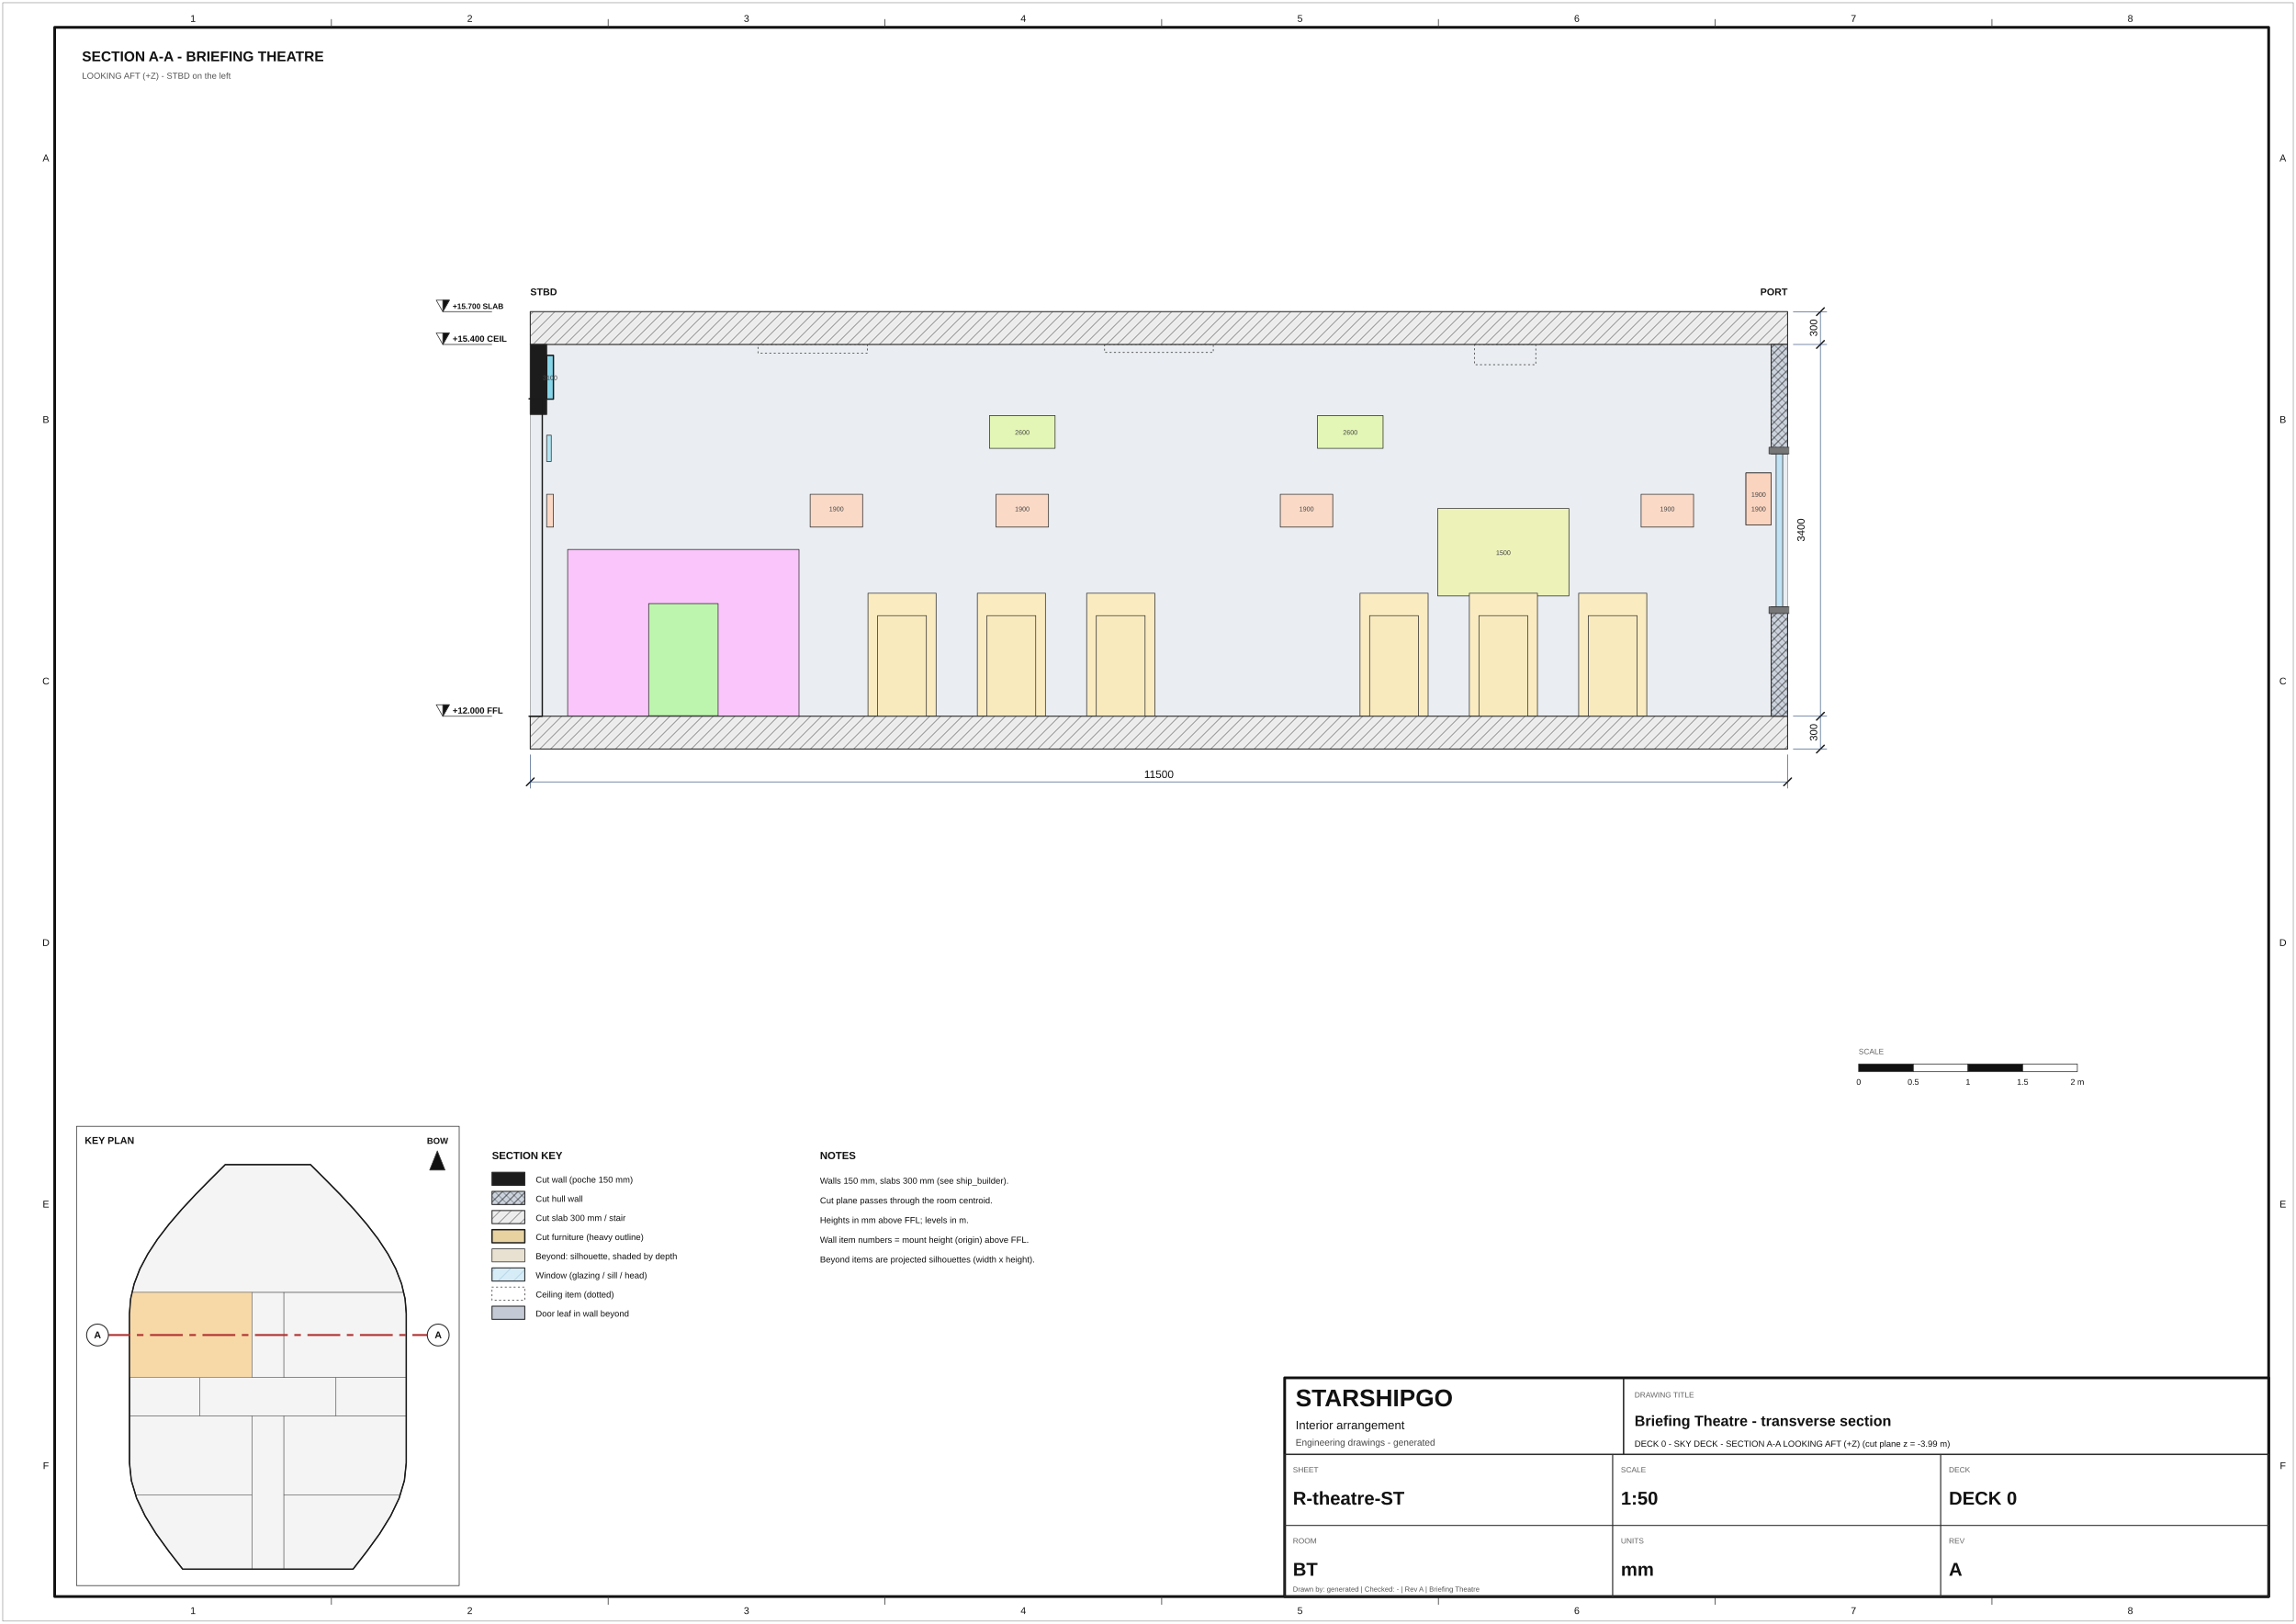
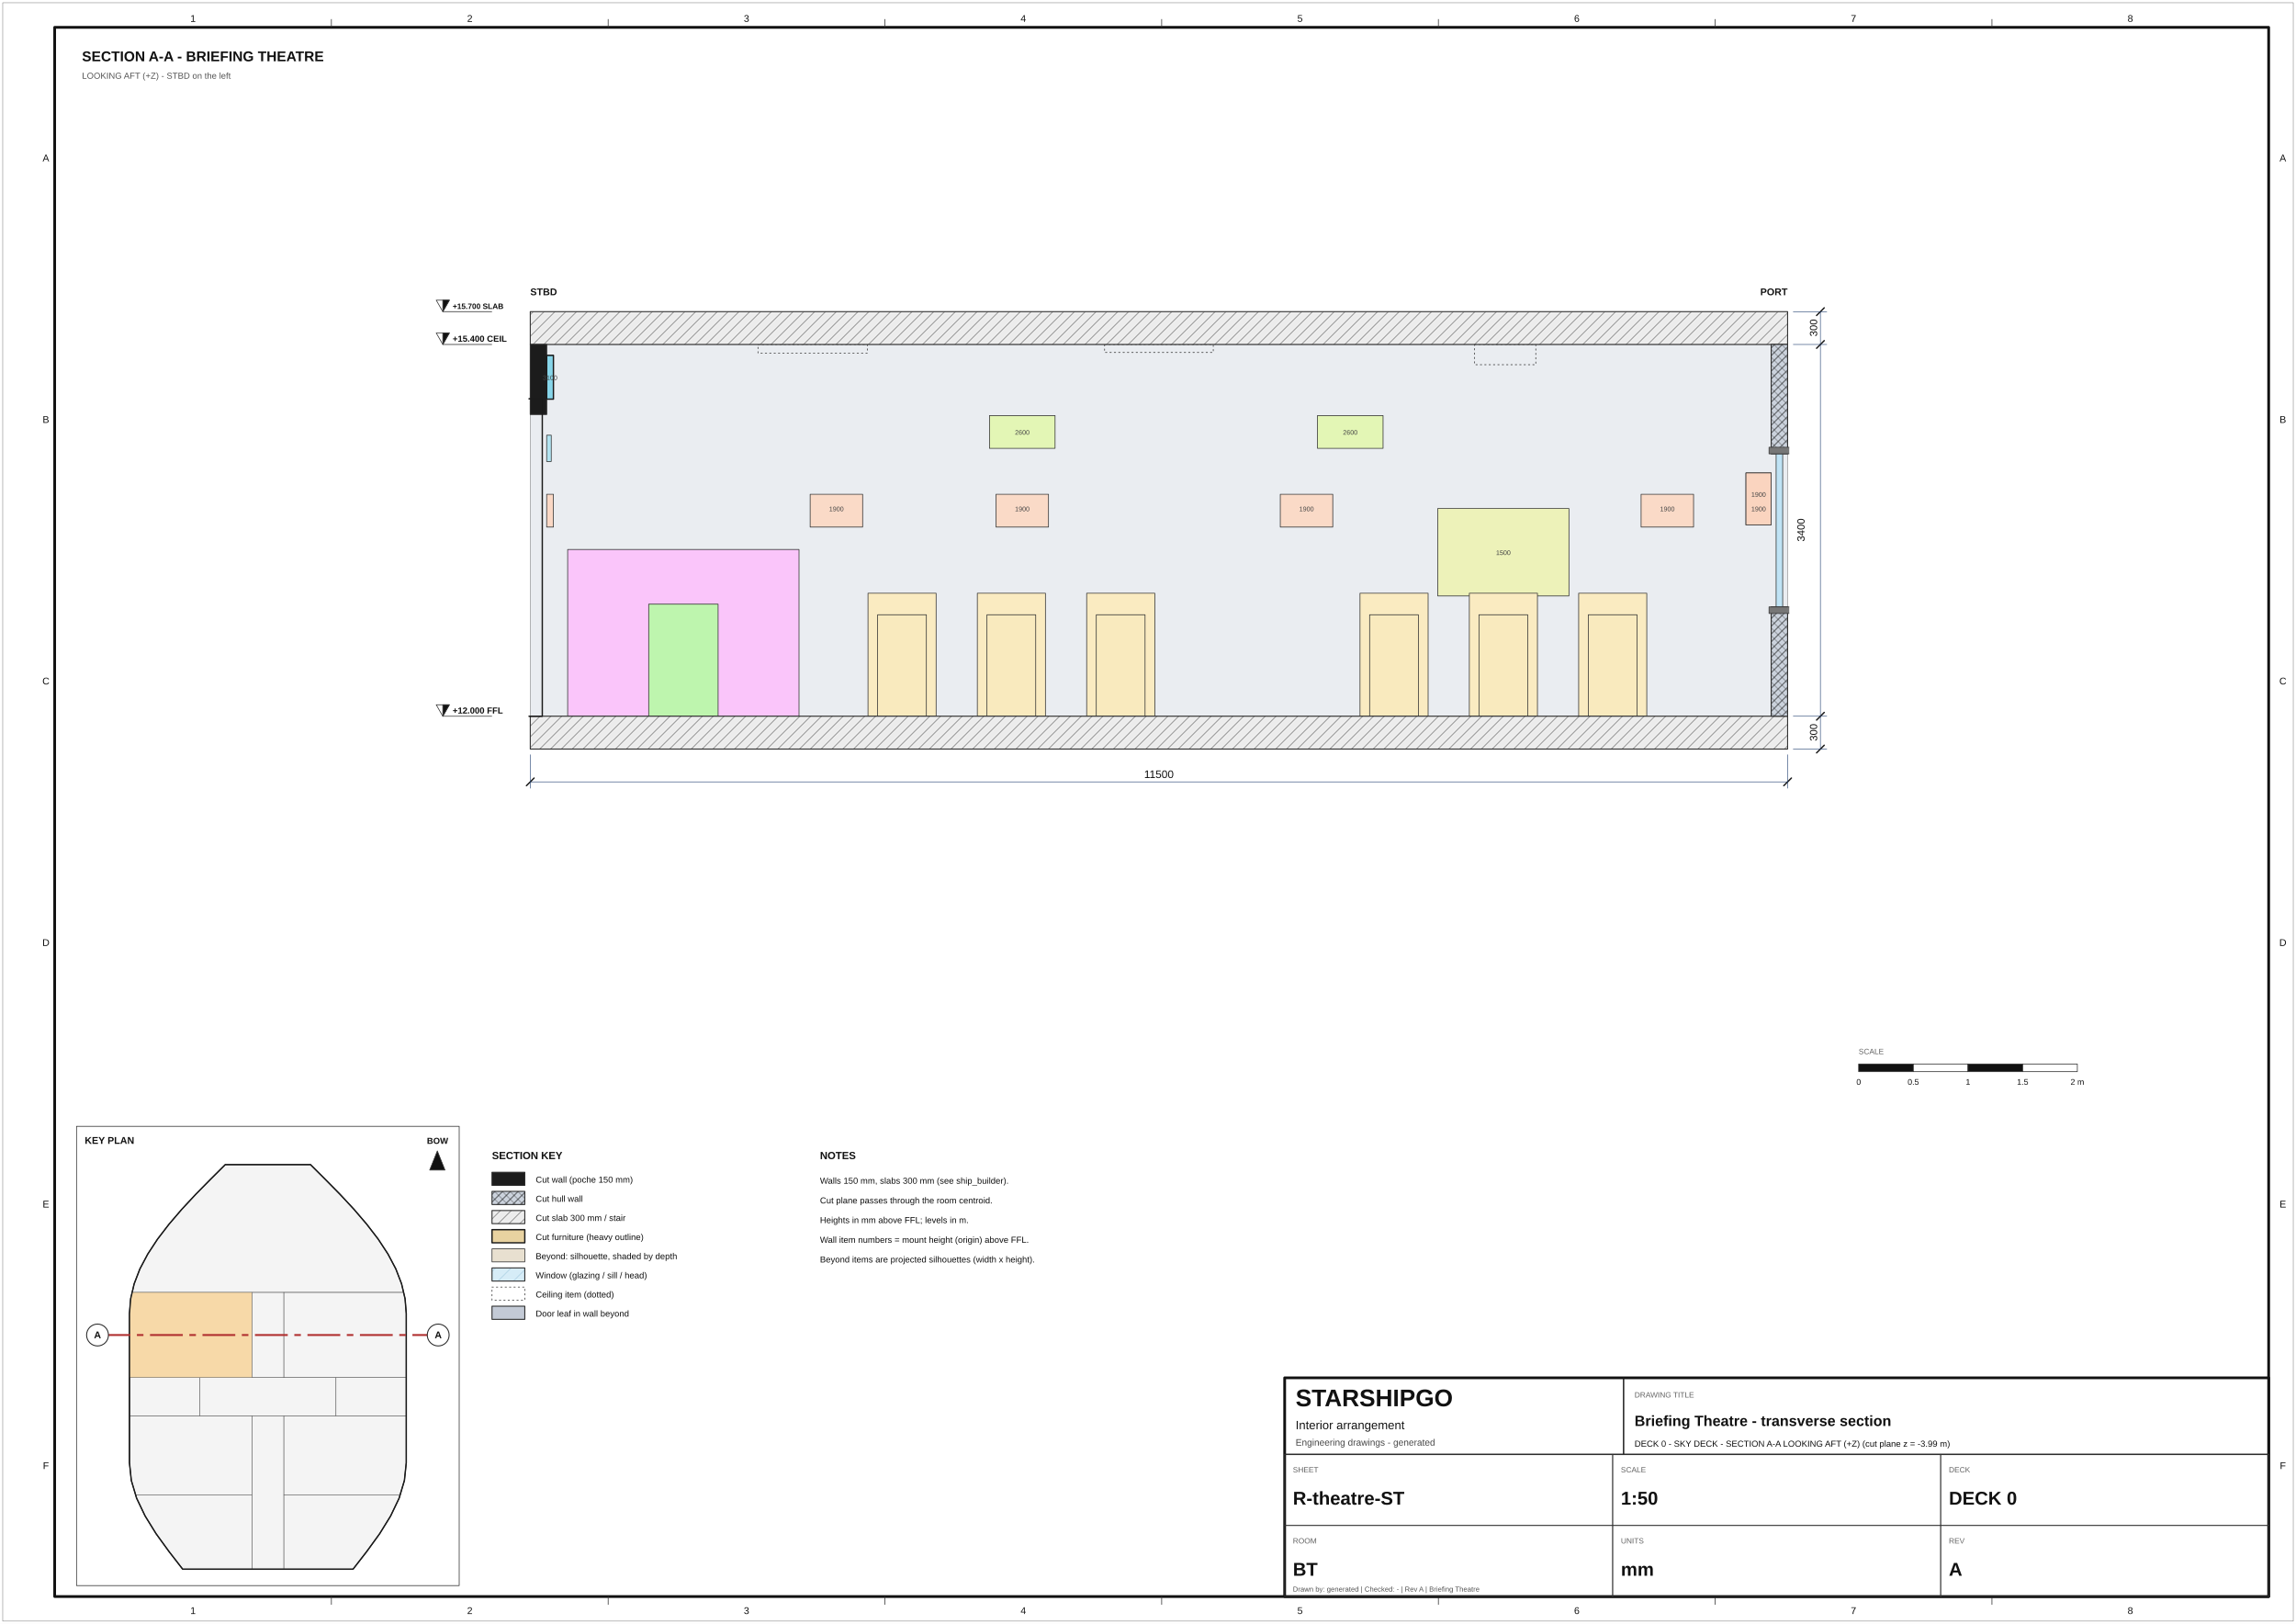
<svg xmlns="http://www.w3.org/2000/svg" width="420mm" height="297mm" viewBox="0 0 420 297">
  <style>
.t{font-family:Arial, Helvetica, 'DejaVu Sans', sans-serif;fill:#111}
.b{font-weight:bold}.i{font-style:italic}
.h{stroke:#111;stroke-width:.5;stroke-linejoin:round;stroke-linecap:round}
.m{stroke:#1a1a1a;stroke-width:.25;stroke-linejoin:round;stroke-linecap:round}
.n{stroke:#2a2a2a;stroke-width:.18;stroke-linejoin:round}
.f{stroke:#333;stroke-width:.13;stroke-linejoin:round}
.x{stroke:#555;stroke-width:.07}
.g{stroke:#9a9a9a;stroke-width:.1}
.gg{stroke:#c4c4c4;stroke-width:.08}
.d{stroke:#1d3c6e;stroke-width:.1}
.dsh{stroke:#222;stroke-width:.18;stroke-dasharray:1.6 .8}
.dot{stroke:#444;stroke-width:.14;stroke-dasharray:.25 .55;stroke-linecap:round}
.hid{stroke:#777;stroke-width:.12;stroke-dasharray:1 .7}
.cl{stroke:#b03030;stroke-width:.12;stroke-dasharray:5 1 1 1}
.cut{stroke:#b03030;stroke-width:.35;stroke-dasharray:6 1.2 1.2 1.2}
.red{stroke:#b03030;stroke-width:.13;stroke-dasharray:1.2 .7}
.none{stroke:none}
.halo{paint-order:stroke;stroke:#fff;stroke-width:.8;stroke-linejoin:round}
</style>
  <defs>
    <pattern id="hSlab" width="1.4" height="1.4" patternUnits="userSpaceOnUse" patternTransform="rotate(45)">
      <rect width="1.4" height="1.4" fill="#ececec" />
      <line x1="0" y1="0" x2="0" y2="1.4" stroke="#222" stroke-width=".13" />
    </pattern>
    <pattern id="hHull" width="1" height="1" patternUnits="userSpaceOnUse" patternTransform="rotate(45)">
      <rect width="1" height="1" fill="#c9d0da" />
      <line x1="0" y1="0" x2="0" y2="1" stroke="#111" stroke-width=".2" />
      <line x1="0" y1="0" x2="1" y2="0" stroke="#111" stroke-width=".1" />
    </pattern>
    <pattern id="hHole" width="1.6" height="1.6" patternUnits="userSpaceOnUse" patternTransform="rotate(-45)">
      <line x1="0" y1="0" x2="0" y2="1.6" stroke="#444" stroke-width=".12" />
    </pattern>
    <pattern id="hZone" width="1.8" height="1.8" patternUnits="userSpaceOnUse" patternTransform="rotate(45)">
      <line x1="0" y1="0" x2="0" y2="1.8" stroke="#d08080" stroke-width=".1" />
    </pattern>
    <pattern id="hPlen" width="1.6" height="1.6" patternUnits="userSpaceOnUse">
      <circle cx=".4" cy=".4" r=".12" fill="#888" />
      <circle cx="1.2" cy="1.2" r=".12" fill="#888" />
    </pattern>
    <pattern id="hGlass" width="2" height="2" patternUnits="userSpaceOnUse" patternTransform="rotate(45)">
      <rect width="2" height="2" fill="#d6ecf7" />
      <line x1="0" y1="0" x2="0" y2="2" stroke="#5a9abb" stroke-width=".08" />
    </pattern>
    <pattern id="hFloor" width="1.2" height="1.2" patternUnits="userSpaceOnUse" patternTransform="rotate(-45)">
      <rect width="1.2" height="1.2" fill="#f2f2f2" />
      <line x1="0" y1="0" x2="0" y2="1.2" stroke="#555" stroke-width=".1" />
    </pattern>
  </defs>
  <rect x="0" y="0" width="420" height="297" fill="#ffffff" />
  <text x="15" y="11.2" font-size="2.6" class="t b">SECTION A-A - BRIEFING THEATRE</text>
  <text x="15" y="14.4" font-size="1.6" class="t" style="fill:#555">LOOKING AFT (+Z)  -  STBD on the left</text>
  <clipPath id="clipA">
    <rect x="96.7" y="56.7" width="230.6" height="80.6" />
  </clipPath>
  <g clip-path="url(#clipA)">
    <polygon points="97,63 327,63 327,131 97,131" class="x" fill="#eaedf1" />
    <polygon points="300.2,90.4 309.8,90.4 309.8,96.4 300.2,96.4" class="f" fill="#fadac7" />
    <polygon points="234.2,90.4 243.8,90.4 243.8,96.4 234.2,96.4" class="f" fill="#fadac7" />
    <polygon points="182.2,90.4 191.8,90.4 191.8,96.4 182.2,96.4" class="f" fill="#fadac7" />
    <polygon points="148.2,90.4 157.8,90.4 157.8,96.4 148.2,96.4" class="f" fill="#fadac7" />
    <polygon points="181,76 193,76 193,82 181,82" class="f" fill="#e3f6b5" />
    <polygon points="241,76 253,76 253,82 241,82" class="f" fill="#e3f6b5" />
    <polygon points="263,93 287,93 287,109 263,109" class="f" fill="#edf2b9" />
    <polygon points="319.38,86.5 324,86.5 324,96 319.38,96" class="f" fill="#fad9c6" />
    <polygon points="100,90.4 101.24,90.4 101.24,96.4 100,96.4" class="f" fill="#fad8c5" />
    <polygon points="103.84,100.5 146.16,100.5 146.16,131 103.84,131" class="f" fill="#fac5fa" />
    <polygon points="290.22,111.8 299.78,111.8 299.78,131 290.22,131" class="f" fill="#f5cdb0" />
    <polygon points="270.22,111.8 279.78,111.8 279.78,131 270.22,131" class="f" fill="#f5cdb0" />
    <polygon points="250.22,111.8 259.78,111.8 259.78,131 250.22,131" class="f" fill="#f5cdb0" />
    <polygon points="200.22,111.8 209.78,111.8 209.78,131 200.22,131" class="f" fill="#f5cdb0" />
    <polygon points="180.22,111.8 189.78,111.8 189.78,131 180.22,131" class="f" fill="#f5cdb0" />
    <polygon points="160.22,111.8 169.78,111.8 169.78,131 160.22,131" class="f" fill="#f5cdb0" />
-     <polygon points="118.66,110.4 131.36,110.4 131.36,130.9 118.66,130.9" class="f" fill="#bef5ae" />
+     <polygon points="118.66,110.5 131.36,110.5 131.36,131 118.66,131" class="f" fill="#bef5ae" />
    <polygon points="100,79.6 100.84,79.6 100.84,84.4 100,84.4" class="f" fill="#b2e4f1" />
    <polygon points="288.78,108.5 301.24,108.5 301.24,131 288.78,131" class="f" fill="#faebc1" />
    <polygon points="268.78,108.5 281.24,108.5 281.24,131 268.78,131" class="f" fill="#faebc1" />
    <polygon points="248.78,108.5 261.24,108.5 261.24,131 248.78,131" class="f" fill="#faebc1" />
    <polygon points="198.78,108.5 211.24,108.5 211.24,131 198.78,131" class="f" fill="#faebc1" />
    <polygon points="178.78,108.5 191.24,108.5 191.24,131 178.78,131" class="f" fill="#faebc1" />
    <polygon points="158.78,108.5 171.24,108.5 171.24,131 158.78,131" class="f" fill="#faebc1" />
    <polygon points="269.74,63 280.94,63 280.94,66.7 269.74,66.7" class="dot" fill="none" />
    <polygon points="202.06,63 221.94,63 221.94,64.46 202.06,64.46" class="dot" fill="none" />
    <polygon points="138.66,63 158.66,63 158.66,64.58 138.66,64.58" class="dot" fill="none" />
    <polygon points="319.38,86.5 324,86.5 324,96 319.38,96" class="f" fill="#fad4bf" />
-     <polygon points="290.54,112.6 299.46,112.6 299.46,131.16 290.54,131.16" class="f" fill="#f9eabe" />
-     <polygon points="270.54,112.6 279.46,112.6 279.46,131.16 270.54,131.16" class="f" fill="#f9eabe" />
-     <polygon points="250.54,112.6 259.46,112.6 259.46,131.16 250.54,131.16" class="f" fill="#f9eabe" />
-     <polygon points="200.54,112.6 209.46,112.6 209.46,131.16 200.54,131.16" class="f" fill="#f9eabe" />
-     <polygon points="180.54,112.6 189.46,112.6 189.46,131.16 180.54,131.16" class="f" fill="#f9eabe" />
-     <polygon points="160.54,112.6 169.46,112.6 169.46,131.16 160.54,131.16" class="f" fill="#f9eabe" />
+     <polygon points="290.54,112.44 299.46,112.44 299.46,131 290.54,131" class="f" fill="#f9eabe" />
+     <polygon points="270.54,112.44 279.46,112.44 279.46,131 270.54,131" class="f" fill="#f9eabe" />
+     <polygon points="250.54,112.44 259.46,112.44 259.46,131 250.54,131" class="f" fill="#f9eabe" />
+     <polygon points="200.54,112.44 209.46,112.44 209.46,131 200.54,131" class="f" fill="#f9eabe" />
+     <polygon points="180.54,112.44 189.46,112.44 189.46,131 180.54,131" class="f" fill="#f9eabe" />
+     <polygon points="160.54,112.44 169.46,112.44 169.46,131 160.54,131" class="f" fill="#f9eabe" />
    <polygon points="94.4,72.94 99.2,72.94 99.2,131 94.4,131" class="f" fill="none" />
    <polygon points="100,65 101.24,65 101.24,73 100,73" class="f" fill="#ade2f0" />
    <polygon points="97,131 327,131 327,137 97,137" class="n" fill="url(#hSlab)" />
    <polygon points="97,57 327,57 327,63 97,63" class="n" fill="url(#hSlab)" />
    <polygon points="97,63 100,63 100,75.8 97,75.8" class="n" fill="#1c1c1c" />
    <polygon points="324,111 327,111 327,131 324,131" class="n" fill="url(#hHull)" />
    <polygon points="324,63 327,63 327,83 324,83" class="n" fill="url(#hHull)" />
    <polygon points="324.9,83 326.1,83 326.1,111 324.9,111" class="f" fill="#bfe3f5" />
    <polygon points="323.6,111 327.4,111 327.4,112.2 323.6,112.2" class="f" fill="#777" />
    <polygon points="323.6,81.8 327.4,81.8 327.4,83 323.6,83" class="f" fill="#777" />
    <polygon points="94.4,72.94 99.2,72.94 99.2,131 94.4,131" class="m" fill="none" />
    <polygon points="100,65 101.24,65 101.24,73 100,73" class="m" fill="#87d5e9" />
  </g>
  <text x="275" y="101.5" font-size="1.2" class="t" text-anchor="middle" style="fill:#444">1500</text>
  <text x="247" y="79.5" font-size="1.2" class="t" text-anchor="middle" style="fill:#444">2600</text>
  <text x="187" y="79.5" font-size="1.2" class="t" text-anchor="middle" style="fill:#444">2600</text>
  <text x="305" y="93.5" font-size="1.2" class="t" text-anchor="middle" style="fill:#444">1900</text>
  <text x="239" y="93.5" font-size="1.2" class="t" text-anchor="middle" style="fill:#444">1900</text>
  <text x="187" y="93.5" font-size="1.2" class="t" text-anchor="middle" style="fill:#444">1900</text>
  <text x="153" y="93.5" font-size="1.2" class="t" text-anchor="middle" style="fill:#444">1900</text>
  <text x="321.69" y="93.5" font-size="1.2" class="t" text-anchor="middle" style="fill:#444">1900</text>
  <text x="321.69" y="90.86" font-size="1.2" class="t" text-anchor="middle" style="fill:#444">1900</text>
  <text x="100.62" y="69.5" font-size="1.2" class="t" text-anchor="middle" style="fill:#444">3100</text>
  <text x="97" y="54" font-size="1.8" class="t b">STBD</text>
  <text x="327" y="54" font-size="1.8" class="t b" text-anchor="end">PORT</text>
  <line x1="333" y1="137" x2="333" y2="57" class="d" />
  <line x1="332.3" y1="137.7" x2="333.7" y2="136.3" class="m" />
  <line x1="328" y1="137" x2="334.2" y2="137" class="d" />
  <line x1="332.3" y1="131.7" x2="333.7" y2="130.3" class="m" />
  <line x1="328" y1="131" x2="334.2" y2="131" class="d" />
  <line x1="332.3" y1="63.7" x2="333.7" y2="62.3" class="m" />
  <line x1="328" y1="63" x2="334.2" y2="63" class="d" />
  <line x1="332.3" y1="57.7" x2="333.7" y2="56.3" class="m" />
  <line x1="328" y1="57" x2="334.2" y2="57" class="d" />
  <text x="332.4" y="135.54" font-size="1.9" class="t" transform="rotate(-90 332.4 135.54)">300</text>
  <text x="330.1" y="99.05" font-size="1.9" class="t" transform="rotate(-90 330.1 99.05)">3400</text>
  <text x="332.4" y="61.54" font-size="1.9" class="t" transform="rotate(-90 332.4 61.54)">300</text>
  <line x1="81" y1="131" x2="90" y2="131" class="f" />
  <polygon points="81,131 79.8,128.9 82.2,128.9" class="f" fill="#fff" />
  <polygon points="81,131 82.2,128.9 81,128.9" class="f" fill="#111" />
  <text x="82.8" y="130.5" font-size="1.6" class="t b">+12.000 FFL</text>
  <line x1="81" y1="63" x2="90" y2="63" class="f" />
  <polygon points="81,63 79.8,60.9 82.2,60.9" class="f" fill="#fff" />
  <polygon points="81,63 82.2,60.9 81,60.9" class="f" fill="#111" />
  <text x="82.8" y="62.5" font-size="1.6" class="t b">+15.400 CEIL</text>
  <line x1="81" y1="57" x2="90" y2="57" class="f" />
  <polygon points="81,57 79.8,54.9 82.2,54.9" class="f" fill="#fff" />
  <polygon points="81,57 82.2,54.9 81,54.9" class="f" fill="#111" />
  <text x="82.8" y="56.5" font-size="1.4" class="t b">+15.700 SLAB</text>
  <line x1="97" y1="143" x2="327" y2="143" class="d" />
  <line x1="96.3" y1="143.7" x2="97.7" y2="142.3" class="m" />
  <line x1="326.3" y1="143.7" x2="327.7" y2="142.3" class="m" />
  <line x1="97" y1="138" x2="97" y2="144.2" class="d" />
  <line x1="327" y1="138" x2="327" y2="144.2" class="d" />
  <text x="212" y="142.3" font-size="2" class="t" text-anchor="middle">11500</text>
  <text x="340" y="192.8" font-size="1.4" class="t" style="fill:#666">SCALE</text>
  <rect x="340" y="194.6" width="10" height="1.4" class="f" fill="#111" />
  <rect x="350" y="194.6" width="10" height="1.4" class="f" fill="#fff" />
  <rect x="360" y="194.6" width="10" height="1.4" class="f" fill="#111" />
  <rect x="370" y="194.6" width="10" height="1.4" class="f" fill="#fff" />
  <text x="340" y="198.4" font-size="1.5" class="t" text-anchor="middle">0</text>
  <text x="350" y="198.4" font-size="1.5" class="t" text-anchor="middle">0.5</text>
  <text x="360" y="198.4" font-size="1.5" class="t" text-anchor="middle">1</text>
  <text x="370" y="198.4" font-size="1.5" class="t" text-anchor="middle">1.5</text>
  <text x="380" y="198.4" font-size="1.5" class="t" text-anchor="middle">2 m</text>
  <rect x="14" y="206" width="70" height="84" class="f" fill="none" />
  <text x="15.5" y="209.2" font-size="1.8" class="t b">KEY PLAN</text>
  <polygon points="56.79,213 59.53,215.73 62.21,218.45 64.75,221.18 67.09,223.91 69.18,226.63 70.97,229.36 72.41,232.08 73.46,234.81 74.1,237.54 74.32,240.26 74.32,267.53 73.98,270.77 73.01,274.02 71.46,277.26 69.45,280.51 67.1,283.75 64.58,287 33.42,287 30.9,283.75 28.55,280.51 26.54,277.26 24.99,274.02 24.02,270.77 23.68,267.53 23.68,240.26 23.9,237.54 24.54,234.81 25.59,232.08 27.03,229.36 28.82,226.63 30.91,223.91 33.25,221.18 35.79,218.45 38.47,215.73 41.21,213" class="n" fill="#f4f4f4" />
  <polygon points="46.08,236.37 51.92,236.37 51.92,251.95 46.08,251.95" class="x" fill="none" />
  <polygon points="46.08,258.96 51.92,258.96 51.92,287 46.08,287" class="x" fill="none" />
  <polygon points="36.54,251.95 61.46,251.95 61.46,258.96 36.54,258.96" class="x" fill="none" />
  <polygon points="23.68,251.95 36.54,251.95 36.54,258.96 23.68,258.96" class="x" fill="none" />
  <polygon points="61.46,251.95 74.32,251.95 74.32,258.96 61.46,258.96" class="x" fill="none" />
  <polygon points="24.54,234.81 25.59,232.08 27.03,229.36 28.82,226.63 30.91,223.91 33.25,221.18 35.79,218.45 38.47,215.73 41.21,213 56.79,213 59.53,215.73 62.21,218.45 64.75,221.18 67.09,223.91 69.18,226.63 70.97,229.36 72.41,232.08 73.46,234.81 73.83,236.37 24.17,236.37" class="x" fill="none" />
  <polygon points="23.68,240.26 23.9,237.54 24.17,236.37 46.08,236.37 46.08,251.95 23.68,251.95" class="x" fill="#f7d9a8" />
  <polygon points="51.92,236.37 73.83,236.37 74.1,237.54 74.32,240.26 74.32,251.95 51.92,251.95" class="x" fill="none" />
  <polygon points="24.02,270.77 23.68,267.53 23.68,258.96 46.08,258.96 46.08,273.37 24.79,273.37" class="x" fill="none" />
  <polygon points="30.9,283.75 28.55,280.51 26.54,277.26 24.99,274.02 24.79,273.37 46.08,273.37 46.08,287 33.42,287" class="x" fill="none" />
  <polygon points="51.92,258.96 74.32,258.96 74.32,267.53 73.98,270.77 73.21,273.37 51.92,273.37" class="x" fill="none" />
  <polygon points="51.92,273.37 73.21,273.37 73.01,274.02 71.46,277.26 69.45,280.51 67.1,283.75 64.58,287 51.92,287" class="x" fill="none" />
  <polygon points="56.79,213 59.53,215.73 62.21,218.45 64.75,221.18 67.09,223.91 69.18,226.63 70.97,229.36 72.41,232.08 73.46,234.81 74.1,237.54 74.32,240.26 74.32,267.53 73.98,270.77 73.01,274.02 71.46,277.26 69.45,280.51 67.1,283.75 64.58,287 33.42,287 30.9,283.75 28.55,280.51 26.54,277.26 24.99,274.02 24.02,270.77 23.68,267.53 23.68,240.26 23.9,237.54 24.54,234.81 25.59,232.08 27.03,229.36 28.82,226.63 30.91,223.91 33.25,221.18 35.79,218.45 38.47,215.73 41.21,213" class="m" fill="none" />
  <line x1="17.84" y1="244.17" x2="80.16" y2="244.17" class="cut" />
  <circle cx="17.84" cy="244.17" r="2" class="n" fill="#fff" />
  <text x="17.84" y="244.77" font-size="1.8" class="t b" text-anchor="middle">A</text>
  <circle cx="80.16" cy="244.17" r="2" class="n" fill="#fff" />
  <text x="80.16" y="244.77" font-size="1.8" class="t b" text-anchor="middle">A</text>
  <text x="82" y="209.2" font-size="1.6" class="t b" text-anchor="end">BOW</text>
  <polygon points="80,210.5 81.4,214 78.6,214" class="f" fill="#111" />
  <text x="90" y="212" font-size="1.9" class="t b">SECTION KEY</text>
  <rect x="90" y="214.4" width="6" height="2.4" class="n" fill="#1c1c1c" />
  <text x="98" y="216.3" font-size="1.6" class="t">Cut wall (poche 150 mm)</text>
  <rect x="90" y="217.9" width="6" height="2.4" class="n" fill="url(#hHull)" />
  <text x="98" y="219.8" font-size="1.6" class="t">Cut hull wall</text>
  <rect x="90" y="221.4" width="6" height="2.4" class="n" fill="url(#hSlab)" />
  <text x="98" y="223.3" font-size="1.6" class="t">Cut slab 300 mm / stair</text>
  <rect x="90" y="224.9" width="6" height="2.4" class="m" fill="#e8d2a0" />
  <text x="98" y="226.8" font-size="1.6" class="t">Cut furniture (heavy outline)</text>
  <rect x="90" y="228.4" width="6" height="2.4" class="f" fill="#e8e0d0" />
  <text x="98" y="230.3" font-size="1.6" class="t">Beyond: silhouette, shaded by depth</text>
  <rect x="90" y="231.9" width="6" height="2.4" class="n" fill="url(#hGlass)" />
  <text x="98" y="233.8" font-size="1.6" class="t">Window (glazing / sill / head)</text>
  <rect x="90" y="235.4" width="6" height="2.4" class="dot" fill="none" />
  <text x="98" y="237.3" font-size="1.6" class="t">Ceiling item (dotted)</text>
  <rect x="90" y="238.9" width="6" height="2.4" class="n" fill="#c3cad6" />
  <text x="98" y="240.8" font-size="1.6" class="t">Door leaf in wall beyond</text>
  <text x="150" y="212" font-size="1.9" class="t b">NOTES</text>
  <text x="150" y="216.5" font-size="1.6" class="t">Walls 150 mm, slabs 300 mm (see ship_builder).</text>
  <text x="150" y="220.1" font-size="1.6" class="t">Cut plane passes through the room centroid.</text>
  <text x="150" y="223.7" font-size="1.6" class="t">Heights in mm above FFL; levels in m.</text>
  <text x="150" y="227.3" font-size="1.6" class="t">Wall item numbers = mount height (origin) above FFL.</text>
  <text x="150" y="230.9" font-size="1.6" class="t">Beyond items are projected silhouettes (width x height).</text>
  <rect x="0.5" y="0.5" width="419" height="296" class="x" fill="none" />
  <rect x="10" y="5" width="405" height="287" class="h" fill="none" />
  <text x="35.31" y="4" font-size="1.8" class="t" text-anchor="middle">1</text>
  <text x="35.31" y="295.2" font-size="1.8" class="t" text-anchor="middle">1</text>
  <text x="85.94" y="4" font-size="1.8" class="t" text-anchor="middle">2</text>
  <text x="85.94" y="295.2" font-size="1.8" class="t" text-anchor="middle">2</text>
  <line x1="60.62" y1="3.5" x2="60.62" y2="5" class="f" />
  <line x1="60.62" y1="292" x2="60.62" y2="293.5" class="f" />
  <text x="136.56" y="4" font-size="1.8" class="t" text-anchor="middle">3</text>
  <text x="136.56" y="295.2" font-size="1.8" class="t" text-anchor="middle">3</text>
  <line x1="111.25" y1="3.5" x2="111.25" y2="5" class="f" />
  <line x1="111.25" y1="292" x2="111.25" y2="293.5" class="f" />
  <text x="187.19" y="4" font-size="1.8" class="t" text-anchor="middle">4</text>
  <text x="187.19" y="295.2" font-size="1.8" class="t" text-anchor="middle">4</text>
  <line x1="161.88" y1="3.5" x2="161.88" y2="5" class="f" />
  <line x1="161.88" y1="292" x2="161.88" y2="293.5" class="f" />
  <text x="237.81" y="4" font-size="1.8" class="t" text-anchor="middle">5</text>
  <text x="237.81" y="295.2" font-size="1.8" class="t" text-anchor="middle">5</text>
  <line x1="212.5" y1="3.5" x2="212.5" y2="5" class="f" />
  <line x1="212.5" y1="292" x2="212.5" y2="293.5" class="f" />
  <text x="288.44" y="4" font-size="1.8" class="t" text-anchor="middle">6</text>
  <text x="288.44" y="295.2" font-size="1.8" class="t" text-anchor="middle">6</text>
  <line x1="263.12" y1="3.5" x2="263.12" y2="5" class="f" />
  <line x1="263.12" y1="292" x2="263.12" y2="293.5" class="f" />
  <text x="339.06" y="4" font-size="1.8" class="t" text-anchor="middle">7</text>
  <text x="339.06" y="295.2" font-size="1.8" class="t" text-anchor="middle">7</text>
  <line x1="313.75" y1="3.5" x2="313.75" y2="5" class="f" />
  <line x1="313.75" y1="292" x2="313.75" y2="293.5" class="f" />
  <text x="389.69" y="4" font-size="1.8" class="t" text-anchor="middle">8</text>
  <text x="389.69" y="295.2" font-size="1.8" class="t" text-anchor="middle">8</text>
  <line x1="364.38" y1="3.5" x2="364.38" y2="5" class="f" />
  <line x1="364.38" y1="292" x2="364.38" y2="293.5" class="f" />
  <text x="8.4" y="29.52" font-size="1.8" class="t" text-anchor="middle">A</text>
  <text x="417.6" y="29.52" font-size="1.8" class="t" text-anchor="middle">A</text>
  <text x="8.4" y="77.35" font-size="1.8" class="t" text-anchor="middle">B</text>
  <text x="417.6" y="77.35" font-size="1.8" class="t" text-anchor="middle">B</text>
  <text x="8.4" y="125.18" font-size="1.8" class="t" text-anchor="middle">C</text>
  <text x="417.6" y="125.18" font-size="1.8" class="t" text-anchor="middle">C</text>
  <text x="8.4" y="173.02" font-size="1.8" class="t" text-anchor="middle">D</text>
  <text x="417.6" y="173.02" font-size="1.8" class="t" text-anchor="middle">D</text>
  <text x="8.4" y="220.85" font-size="1.8" class="t" text-anchor="middle">E</text>
  <text x="417.6" y="220.85" font-size="1.8" class="t" text-anchor="middle">E</text>
  <text x="8.4" y="268.68" font-size="1.8" class="t" text-anchor="middle">F</text>
  <text x="417.6" y="268.68" font-size="1.8" class="t" text-anchor="middle">F</text>
  <rect x="235" y="252" width="180" height="40" class="h" fill="#ffffff" />
  <line x1="235" y1="266" x2="415" y2="266" class="m" />
  <line x1="297" y1="252" x2="297" y2="266" class="m" />
  <text x="237" y="257.2" font-size="4.4" class="t b">STARSHIPGO</text>
  <text x="237" y="261.4" font-size="2.2" class="t">Interior arrangement</text>
  <text x="237" y="264.4" font-size="1.7" class="t" style="fill:#444">Engineering drawings - generated</text>
  <text x="299" y="255.6" font-size="1.4" class="t" style="fill:#666">DRAWING TITLE</text>
  <text x="299" y="260.8" font-size="2.7" class="t b">Briefing Theatre - transverse section</text>
  <text x="299" y="264.6" font-size="1.6" class="t">DECK 0 - SKY DECK  -  SECTION A-A LOOKING AFT (+Z)  (cut plane z = -3.99 m)</text>
  <rect x="235" y="266" width="60" height="13" class="f" fill="none" />
  <text x="236.5" y="269.3" font-size="1.4" class="t" style="fill:#666">SHEET</text>
  <text x="236.5" y="275.2" font-size="3.4" class="t b">R-theatre-ST</text>
  <rect x="295" y="266" width="60" height="13" class="f" fill="none" />
  <text x="296.5" y="269.3" font-size="1.4" class="t" style="fill:#666">SCALE</text>
  <text x="296.5" y="275.2" font-size="3.4" class="t b">1:50</text>
  <rect x="355" y="266" width="60" height="13" class="f" fill="none" />
  <text x="356.5" y="269.3" font-size="1.4" class="t" style="fill:#666">DECK</text>
  <text x="356.5" y="275.2" font-size="3.4" class="t b">DECK 0</text>
  <rect x="235" y="279" width="60" height="13" class="f" fill="none" />
  <text x="236.5" y="282.3" font-size="1.4" class="t" style="fill:#666">ROOM</text>
  <text x="236.5" y="288.2" font-size="3.4" class="t b">BT</text>
  <rect x="295" y="279" width="60" height="13" class="f" fill="none" />
  <text x="296.5" y="282.3" font-size="1.4" class="t" style="fill:#666">UNITS</text>
  <text x="296.5" y="288.2" font-size="3.4" class="t b">mm</text>
  <rect x="355" y="279" width="60" height="13" class="f" fill="none" />
  <text x="356.5" y="282.3" font-size="1.4" class="t" style="fill:#666">REV</text>
  <text x="356.5" y="288.2" font-size="3.4" class="t b">A</text>
  <text x="236.5" y="291.1" font-size="1.3" class="t" style="fill:#555">Drawn by: generated   |   Checked: -   |   Rev A   |   Briefing Theatre</text>
</svg>
